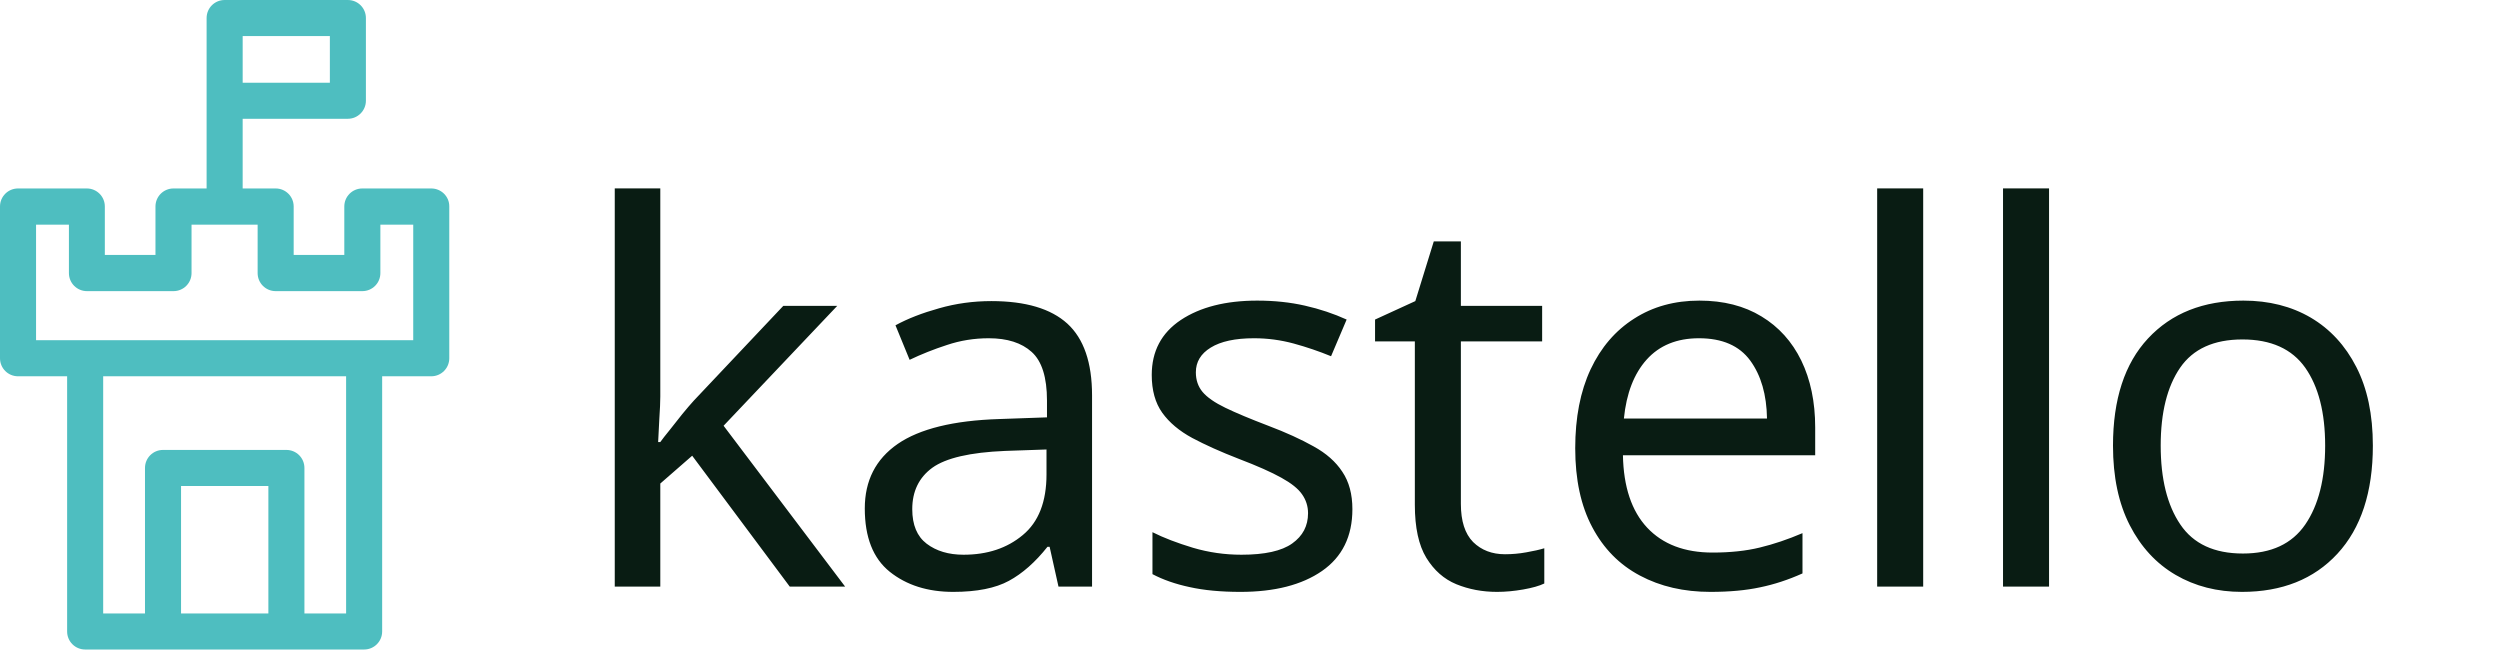
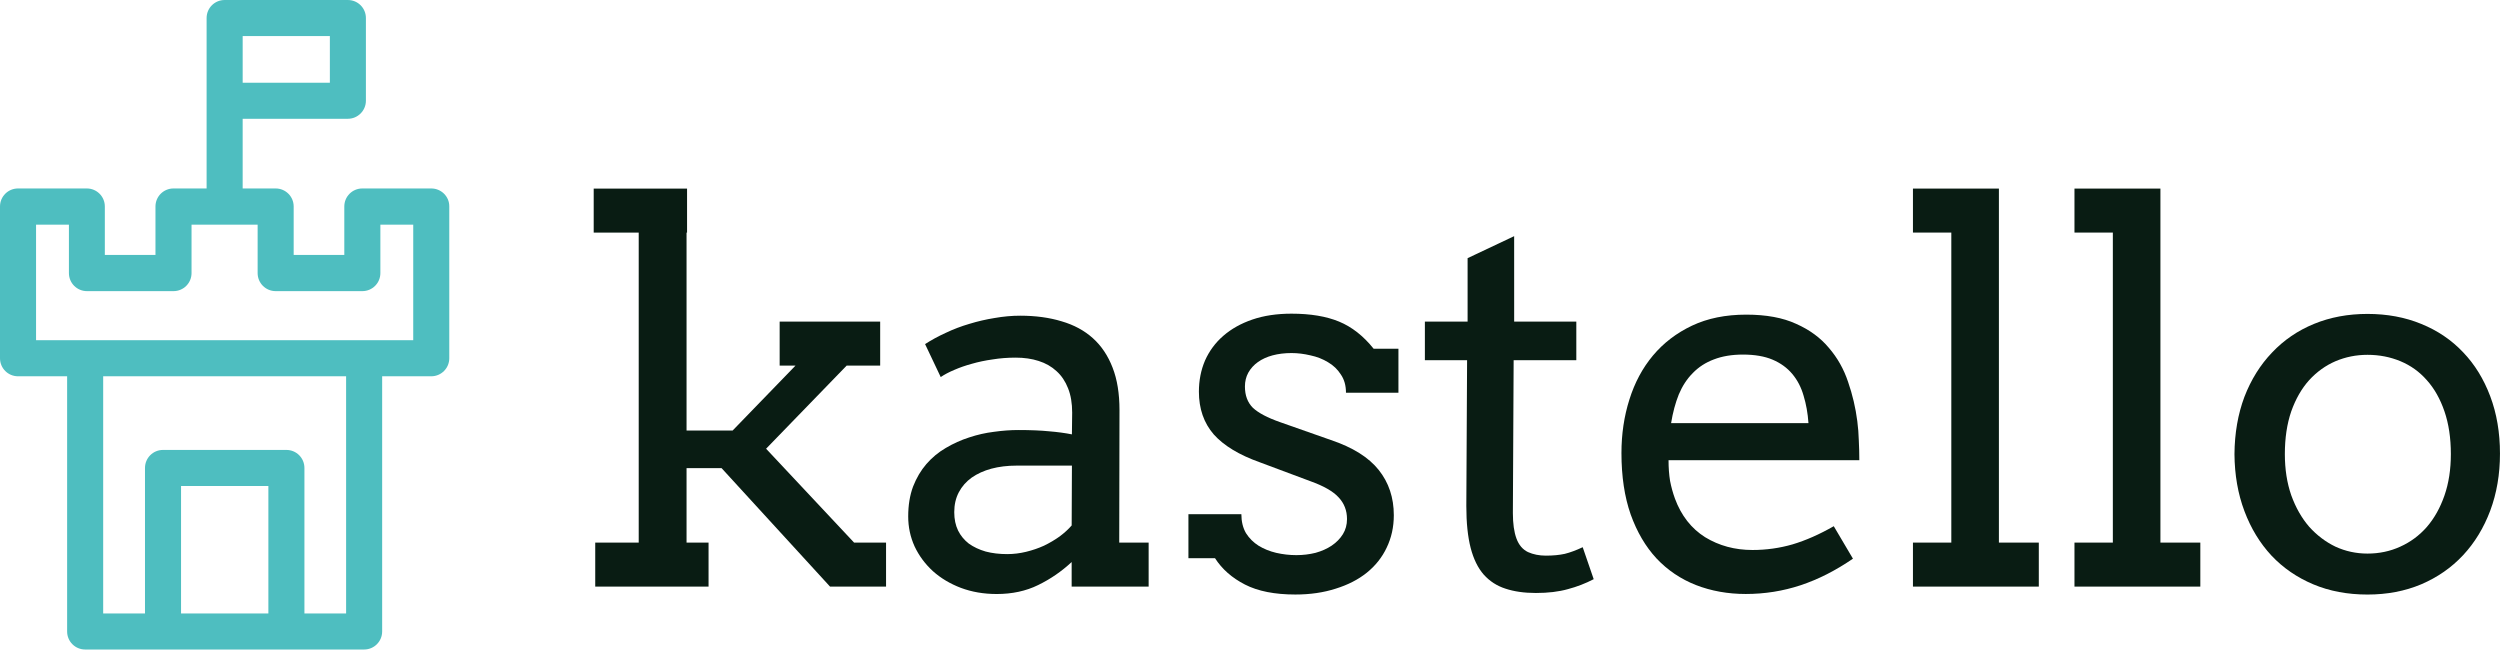
<svg xmlns="http://www.w3.org/2000/svg" width="32.589mm" height="8.467mm" viewBox="0 0 32.589 8.467" version="1.1" id="svg8">
  <defs id="defs2" />
  <g id="layer1" transform="translate(-49.18574,-15.78562)">
    <g transform="matrix(0.2,0,0,0.2,44.31816,12.03632)" id="g8548-7">
      <path style="fill:#4ebec0;fill-opacity:1;stroke-width:0.083" id="path4747-2" d="m 52.446,31.03 h -4.492 c -0.65,0 -1.175,0.525 -1.175,1.175 v 3.158 h -3.3 v -3.158 c 0,-0.65 -0.525,-1.175 -1.175,-1.175 h -2.15 v -4.542 h 6.858 c 0.65,0 1.175,-0.533 1.175,-1.175 V 19.922 c 0,-0.65 -0.525,-1.175 -1.175,-1.175 h -8.033 c -0.65,0 -1.175,0.525 -1.175,1.175 v 11.108 h -2.158 c -0.65,0 -1.175,0.525 -1.175,1.175 v 3.158 h -3.3 v -3.158 c 0,-0.65 -0.525,-1.175 -1.175,-1.175 h -4.483 c -0.65,0 -1.175,0.525 -1.175,1.175 v 9.892 c 0,0.65 0.525,1.175 1.175,1.175 h 3.2 v 16.633 c 0,0.65 0.525,1.175 1.175,1.175 H 48.071 c 0.65,0 1.175,-0.525 1.175,-1.175 V 43.272 h 3.2 c 0.65,0 1.175,-0.525 1.175,-1.175 v -9.892 c 0.008,-0.65 -0.525,-1.175 -1.175,-1.175 z M 40.155,21.097 h 5.683 v 3.042 h -5.683 z m 1.675,37.633 H 36.138 V 50.422 h 5.692 z m 5.067,0 h -2.717 v -9.483 c 0,-0.65 -0.525,-1.175 -1.175,-1.175 h -8.042 c -0.65,0 -1.175,0.525 -1.175,1.175 v 9.483 h -2.725 V 43.272 H 46.896 Z M 51.271,40.922 H 26.688 v -7.533 h 2.142 v 3.158 c 0,0.65 0.525,1.175 1.175,1.175 h 5.642 c 0.65,0 1.175,-0.525 1.175,-1.175 v -3.158 h 4.308 v 3.158 c 0,0.65 0.525,1.175 1.175,1.175 h 5.65 c 0.65,0 1.175,-0.525 1.175,-1.175 v -3.158 h 2.142 z" />
-       <text id="text4771-7" y="56.979" x="64.66" style="font-style:normal;font-variant:normal;font-weight:normal;font-stretch:normal;font-size:34.144px;line-height:125%;font-family:Arial;-inkscape-font-specification:Arial;letter-spacing:0px;word-spacing:0px;fill:#091c13;fill-opacity:1;stroke:none;stroke-width:0.854px;stroke-linecap:butt;stroke-linejoin:miter;stroke-opacity:1" xml:space="preserve">
-         <tspan dx="-3.16" style="font-style:normal;font-variant:normal;font-weight:normal;font-stretch:normal;font-family:Arvo;-inkscape-font-specification:Arvo;letter-spacing:-0.609px;fill:#091c13;fill-opacity:1;stroke-width:0.854px" y="56.979" x="64.66" id="tspan4769-4">kastello</tspan>
-       </text>
+       <g aria-label="kastello" style="font-style:normal;font-variant:normal;font-weight:normal;font-stretch:normal;font-size:34.144px;line-height:125%;font-family:Arial;-inkscape-font-specification:Arial;letter-spacing:0px;word-spacing:0px;fill:#091c13;fill-opacity:1;stroke:none;stroke-width:0.854px;stroke-linecap:butt;stroke-linejoin:miter;stroke-opacity:1" id="text4771-7">
+         <path d="m 63.034,31.038 h 6.085 v 2.868 h -0.033 v 12.904 h 3.001 l 4.101,-4.235 h -1.034 v -2.868 h 6.552 v 2.868 h -2.184 l -5.252,5.418 5.735,6.119 h 2.084 v 2.868 h -3.651 L 71.37,49.26 h -2.284 v 4.852 h 1.434 v 2.868 h -7.386 v -2.868 h 2.834 V 33.905 H 63.034 Z" style="font-style:normal;font-variant:normal;font-weight:normal;font-stretch:normal;font-family:Arvo;-inkscape-font-specification:Arvo;letter-spacing:-0.609px;fill:#091c13;fill-opacity:1;stroke-width:0.854px" id="path4751" />
+         <path d="m 94.186,55.379 q -0.984,0.917 -2.184,1.5 -1.184,0.584 -2.701,0.584 -1.267,0 -2.334,-0.4 -1.05,-0.4 -1.817,-1.084 -0.767,-0.7 -1.2,-1.617 -0.417,-0.917 -0.417,-1.951 0,-1.1 0.317,-1.951 0.333,-0.85 0.867,-1.467 0.55,-0.634 1.267,-1.05 0.734,-0.433 1.517,-0.684 0.8,-0.267 1.617,-0.367 0.834,-0.117 1.584,-0.117 1.2,0 2.017,0.083 0.817,0.067 1.484,0.2 l 0.017,-1.417 q 0,-0.917 -0.267,-1.584 -0.267,-0.684 -0.75,-1.117 -0.483,-0.45 -1.167,-0.667 -0.667,-0.217 -1.5,-0.217 -0.784,0 -1.5,0.117 -0.717,0.1 -1.35,0.283 -0.617,0.167 -1.15,0.4 -0.517,0.217 -0.884,0.467 L 84.633,41.174 q 0.617,-0.4 1.35,-0.734 0.734,-0.35 1.534,-0.584 0.817,-0.25 1.651,-0.383 0.85,-0.15 1.667,-0.15 1.5,0 2.701,0.367 1.2,0.35 2.034,1.1 0.834,0.75 1.284,1.917 0.45,1.15 0.45,2.768 l -0.017,8.636 h 1.917 v 2.868 h -5.018 z m -4.201,-0.517 q 0.617,0 1.234,-0.15 0.617,-0.15 1.167,-0.4 0.55,-0.267 1.017,-0.6 0.467,-0.35 0.784,-0.717 l 0.017,-3.901 h -3.601 q -0.9,0 -1.651,0.2 -0.734,0.2 -1.284,0.584 -0.534,0.383 -0.834,0.95 -0.3,0.567 -0.3,1.3 0,0.684 0.25,1.2 0.25,0.5 0.7,0.85 0.467,0.333 1.1,0.517 0.634,0.167 1.4,0.167 z" style="font-style:normal;font-variant:normal;font-weight:normal;font-stretch:normal;font-family:Arvo;-inkscape-font-specification:Arvo;letter-spacing:-0.609px;fill:#091c13;fill-opacity:1;stroke-width:0.854px" id="path4753" />
+         <path d="m 112.066,44.342 q 0,-0.7 -0.333,-1.184 -0.317,-0.5 -0.834,-0.8 -0.517,-0.317 -1.15,-0.45 -0.634,-0.15 -1.234,-0.15 -0.667,0 -1.234,0.15 -0.55,0.15 -0.95,0.433 -0.4,0.283 -0.634,0.7 -0.217,0.4 -0.217,0.9 0,0.867 0.517,1.384 0.533,0.5 1.767,0.934 l 3.318,1.167 q 2.134,0.717 3.118,1.951 0.984,1.234 0.984,2.951 0,1.15 -0.467,2.117 -0.45,0.95 -1.3,1.634 -0.834,0.667 -2.017,1.034 -1.184,0.383 -2.634,0.383 -2.017,0 -3.284,-0.65 -1.267,-0.65 -1.951,-1.717 h -1.734 v -2.868 h 3.451 q 0,0.717 0.3,1.234 0.317,0.5 0.817,0.817 0.517,0.317 1.15,0.467 0.65,0.15 1.317,0.15 0.65,0 1.25,-0.15 0.6,-0.167 1.05,-0.467 0.467,-0.317 0.734,-0.75 0.267,-0.433 0.267,-0.984 0,-0.834 -0.55,-1.417 -0.533,-0.584 -1.834,-1.05 l -3.301,-1.234 q -2.017,-0.717 -3.001,-1.817 -0.967,-1.117 -0.967,-2.784 0,-1.1 0.4,-2.034 0.417,-0.934 1.184,-1.601 0.784,-0.684 1.901,-1.067 1.117,-0.383 2.551,-0.383 1.851,0 3.101,0.517 1.25,0.517 2.251,1.767 h 1.617 v 2.868 z" style="font-style:normal;font-variant:normal;font-weight:normal;font-stretch:normal;font-family:Arvo;-inkscape-font-specification:Arvo;letter-spacing:-0.609px;fill:#091c13;fill-opacity:1;stroke-width:0.854px" id="path4755" />
+         <path d="m 123.028,39.707 h 4.051 v 2.517 h -4.085 l -0.05,9.97 q 0,1.017 0.233,1.651 0.233,0.634 0.75,0.884 0.517,0.233 1.167,0.233 0.7,0 1.234,-0.117 0.533,-0.133 1.167,-0.433 l 0.717,2.084 q -0.8,0.417 -1.684,0.65 -0.884,0.25 -2.084,0.25 -1.134,0 -1.984,-0.283 -0.834,-0.267 -1.417,-0.917 -0.567,-0.65 -0.85,-1.734 -0.283,-1.1 -0.283,-2.734 l 0.05,-9.503 h -2.751 v -2.517 h 2.784 v -4.135 l 3.034,-1.434 z" style="font-style:normal;font-variant:normal;font-weight:normal;font-stretch:normal;font-family:Arvo;-inkscape-font-specification:Arvo;letter-spacing:-0.609px;fill:#091c13;fill-opacity:1;stroke-width:0.854px" id="path4757" />
+         <path d="m 133.09,48.743 q 0,0.734 0.1,1.35 0.117,0.6 0.317,1.15 0.617,1.667 1.967,2.517 1.367,0.834 3.084,0.834 1.35,0 2.617,-0.367 1.284,-0.383 2.684,-1.184 l 1.25,2.117 q -1.701,1.167 -3.418,1.734 -1.717,0.567 -3.568,0.567 -1.751,0 -3.251,-0.584 -1.484,-0.584 -2.567,-1.734 -1.067,-1.15 -1.684,-2.868 -0.6,-1.717 -0.6,-4.001 0,-1.851 0.517,-3.484 0.517,-1.651 1.534,-2.868 1.034,-1.234 2.551,-1.951 1.517,-0.717 3.534,-0.717 1.951,0 3.251,0.6 1.317,0.584 2.134,1.567 0.834,0.967 1.25,2.217 0.433,1.25 0.6,2.551 0.083,0.634 0.1,1.284 0.033,0.65 0.033,1.267 z m 4.852,-6.886 q -1.084,0 -1.901,0.317 -0.8,0.3 -1.367,0.884 -0.567,0.567 -0.917,1.4 -0.333,0.834 -0.5,1.867 h 8.953 q -0.067,-0.967 -0.317,-1.784 -0.233,-0.817 -0.734,-1.417 -0.5,-0.6 -1.284,-0.934 -0.784,-0.333 -1.934,-0.333 z" style="font-style:normal;font-variant:normal;font-weight:normal;font-stretch:normal;font-family:Arvo;-inkscape-font-specification:Arvo;letter-spacing:-0.609px;fill:#091c13;fill-opacity:1;stroke-width:0.854px" id="path4759" />
+         <path d="m 149.02,31.038 h 5.602 v 23.074 h 2.601 v 2.868 h -8.203 v -2.868 h 2.501 V 33.905 h -2.501 z" style="font-style:normal;font-variant:normal;font-weight:normal;font-stretch:normal;font-family:Arvo;-inkscape-font-specification:Arvo;letter-spacing:-0.609px;fill:#091c13;fill-opacity:1;stroke-width:0.854px" id="path4761" />
+         <path d="m 159.548,31.038 h 5.602 v 23.074 h 2.601 v 2.868 h -8.203 v -2.868 h 2.501 V 33.905 h -2.501 z" style="font-style:normal;font-variant:normal;font-weight:normal;font-stretch:normal;font-family:Arvo;-inkscape-font-specification:Arvo;letter-spacing:-0.609px;fill:#091c13;fill-opacity:1;stroke-width:0.854px" id="path4763" />
+         <path d="m 169.976,48.343 q 0.017,-2.051 0.65,-3.735 0.65,-1.684 1.801,-2.884 1.15,-1.217 2.734,-1.867 1.584,-0.65 3.484,-0.65 1.917,0 3.501,0.65 1.601,0.65 2.734,1.851 1.134,1.184 1.767,2.868 0.634,1.684 0.634,3.735 0,2.017 -0.634,3.718 -0.634,1.684 -1.767,2.901 -1.134,1.217 -2.734,1.901 -1.584,0.667 -3.501,0.667 -1.951,0 -3.534,-0.667 -1.584,-0.667 -2.718,-1.867 -1.134,-1.217 -1.767,-2.901 -0.634,-1.684 -0.65,-3.718 z m 3.284,0 q 0,1.484 0.417,2.684 0.433,1.2 1.167,2.051 0.75,0.834 1.717,1.3 0.984,0.45 2.084,0.45 1.15,0 2.134,-0.45 1,-0.45 1.734,-1.284 0.734,-0.85 1.15,-2.051 0.417,-1.2 0.417,-2.701 0,-1.567 -0.417,-2.784 -0.417,-1.217 -1.15,-2.034 -0.717,-0.817 -1.717,-1.234 -1,-0.417 -2.151,-0.417 -1.1,0 -2.084,0.417 -0.967,0.417 -1.717,1.234 -0.734,0.817 -1.167,2.034 -0.417,1.217 -0.417,2.784 z" style="font-style:normal;font-variant:normal;font-weight:normal;font-stretch:normal;font-family:Arvo;-inkscape-font-specification:Arvo;letter-spacing:-0.609px;fill:#091c13;fill-opacity:1;stroke-width:0.854px" id="path4765" />
+       </g>
    </g>
  </g>
</svg>
